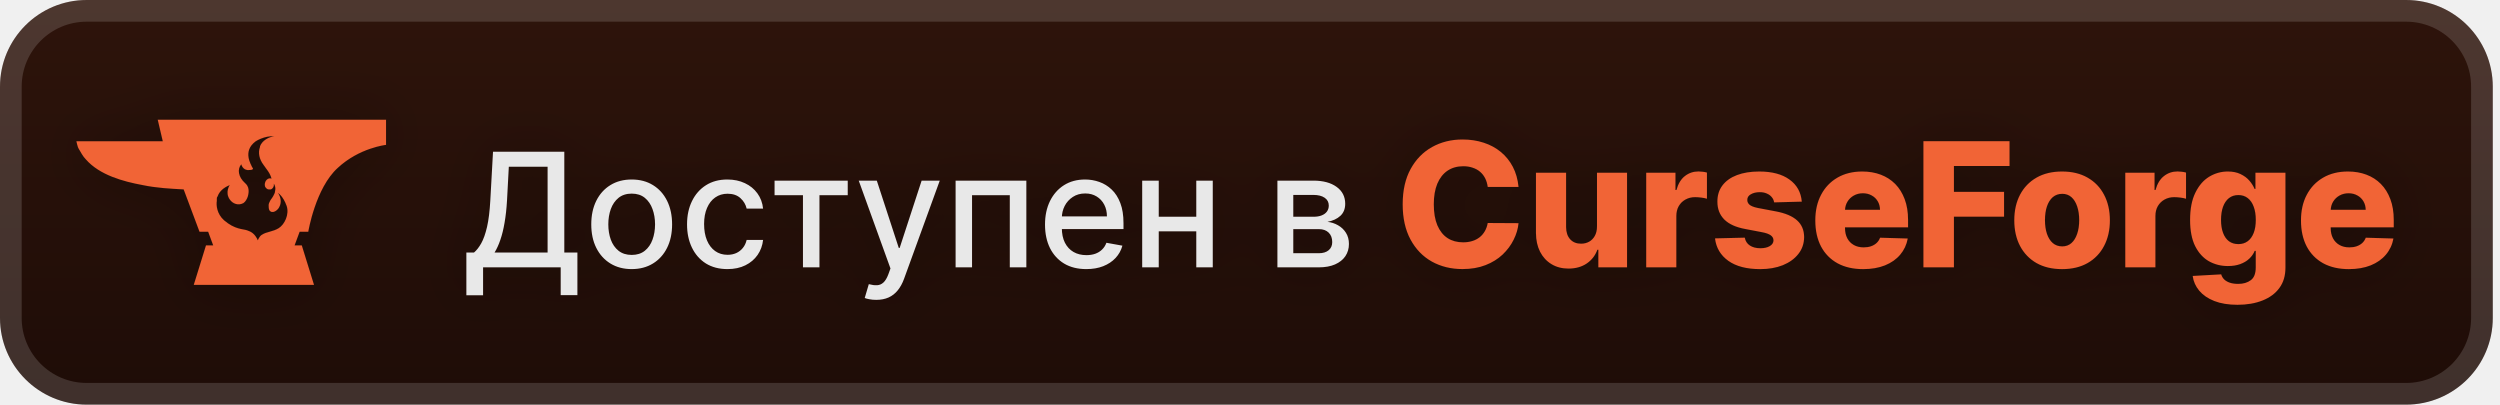
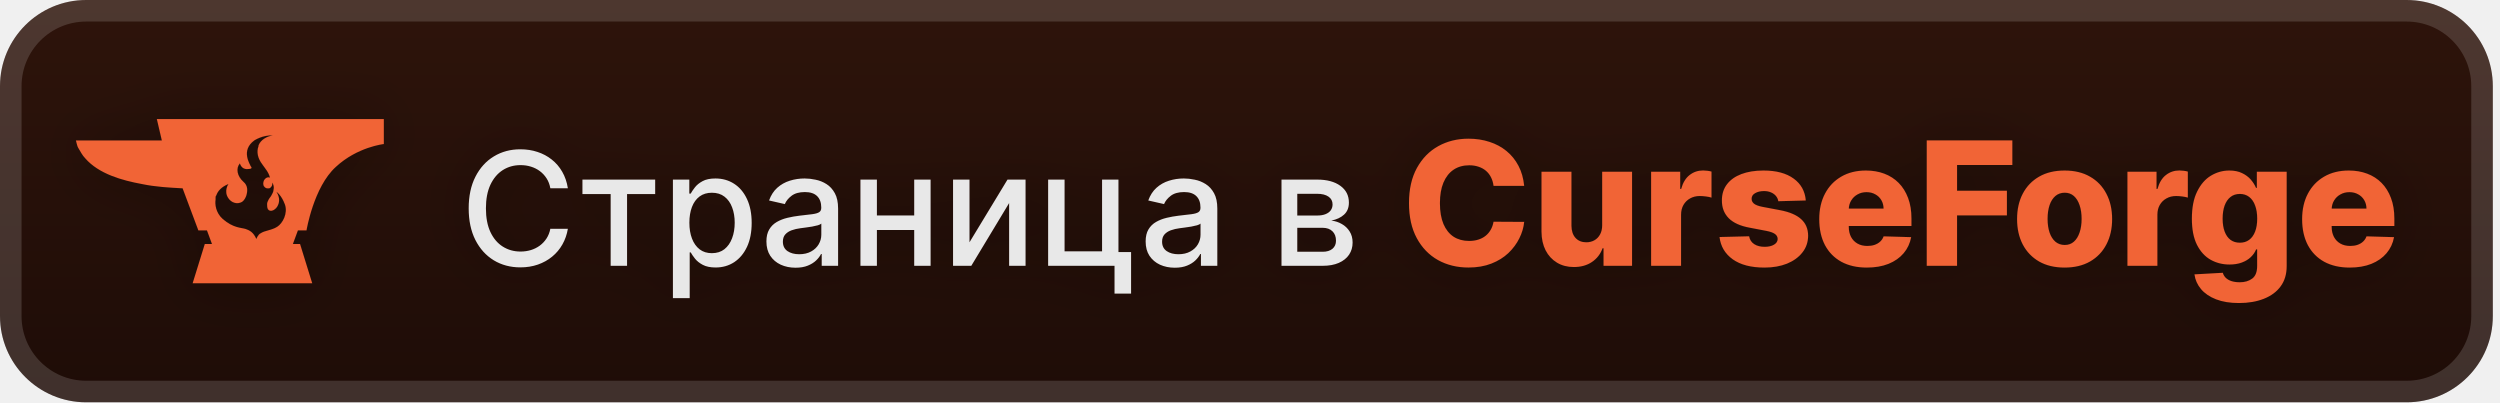
- <svg xmlns="http://www.w3.org/2000/svg" width="173" height="28" viewBox="0 0 173 28" fill="none">
-   <rect x="-0" y="-6.10352e-05" width="172.5" height="28" rx="6" fill="url(#paint0_linear_28_2668)" />
+ <svg xmlns="http://www.w3.org/2000/svg" width="174" height="28" viewBox="0 0 174 28" fill="none">
+   <rect x="-0" y="-6.10352e-05" width="173.5" height="28" rx="6" fill="url(#paint0_linear_28_2668)" />
  <g filter="url(#filter0_d_28_2668)">
    <path d="M10.916 8.286L11.265 9.776C9.521 9.776 5.285 9.776 5.285 9.776C5.285 9.776 5.385 10.224 5.435 10.273C5.584 10.522 5.734 10.82 5.933 11.019C6.88 12.112 8.524 12.559 9.87 12.807C10.817 13.006 11.764 13.056 12.71 13.106L13.807 16.037H14.405L14.754 16.981H14.255L13.408 19.714H21.73L20.883 16.981H20.385L20.734 16.037H21.332C21.332 16.037 21.83 13.006 23.375 11.615C24.87 10.224 26.714 10.025 26.714 10.025V8.286H10.916ZM19.288 15.789C18.89 16.037 18.441 16.037 18.142 16.236C17.943 16.335 17.843 16.634 17.843 16.634C17.644 16.186 17.395 16.037 17.096 15.938C16.797 15.838 16.249 15.888 15.501 15.242C15.003 14.795 14.953 14.199 15.003 13.901V13.851C15.003 13.801 15.003 13.801 15.003 13.752C15.003 13.702 15.003 13.652 15.053 13.602C15.152 13.304 15.402 13.006 15.9 12.807C15.9 12.807 15.551 13.304 15.9 13.801C16.099 14.099 16.498 14.248 16.847 14.05C16.996 13.95 17.096 13.752 17.146 13.602C17.245 13.255 17.245 12.907 16.946 12.658C16.498 12.261 16.398 11.714 16.697 11.367C16.697 11.367 16.797 11.814 17.245 11.764C17.544 11.764 17.544 11.665 17.445 11.565C17.395 11.416 16.747 10.472 17.694 9.776C17.694 9.776 18.292 9.379 18.989 9.429C18.591 9.478 18.142 9.727 17.993 10.124C17.993 10.124 17.993 10.124 17.993 10.174C17.843 10.571 17.943 11.019 18.242 11.416C18.441 11.714 18.691 11.963 18.79 12.36C18.641 12.311 18.541 12.36 18.441 12.46C18.342 12.559 18.292 12.758 18.342 12.907C18.391 13.006 18.491 13.106 18.591 13.106C18.641 13.106 18.641 13.106 18.691 13.106H18.74C18.89 13.056 18.989 12.857 18.94 12.708C19.039 12.807 19.089 13.056 19.039 13.205C19.039 13.354 18.94 13.503 18.89 13.602C18.84 13.702 18.74 13.801 18.691 13.901C18.641 14 18.591 14.099 18.591 14.199C18.591 14.298 18.591 14.447 18.641 14.547C18.84 14.845 19.239 14.547 19.338 14.298C19.488 14 19.438 13.652 19.239 13.354C19.239 13.354 19.587 13.553 19.837 14.248C20.036 14.845 19.687 15.54 19.288 15.789Z" fill="#F16436" />
  </g>
  <g filter="url(#filter1_d_28_2668)">
-     <path d="M32.273 20.433V17.477H32.8C32.98 17.326 33.148 17.111 33.304 16.832C33.46 16.553 33.593 16.177 33.703 15.703C33.812 15.229 33.888 14.621 33.929 13.879L34.117 10.5H39.05V17.477H39.956V20.422H38.8V18.5H33.429V20.433H32.273ZM34.222 17.477H37.894V11.539H35.21L35.085 13.879C35.052 14.444 34.996 14.952 34.917 15.402C34.842 15.853 34.744 16.251 34.624 16.598C34.507 16.941 34.373 17.234 34.222 17.477ZM43.712 18.621C43.15 18.621 42.659 18.492 42.24 18.234C41.821 17.977 41.495 17.616 41.263 17.152C41.031 16.689 40.916 16.147 40.916 15.527C40.916 14.905 41.031 14.361 41.263 13.895C41.495 13.428 41.821 13.066 42.24 12.809C42.659 12.551 43.15 12.422 43.712 12.422C44.275 12.422 44.766 12.551 45.185 12.809C45.604 13.066 45.93 13.428 46.162 13.895C46.393 14.361 46.509 14.905 46.509 15.527C46.509 16.147 46.393 16.689 46.162 17.152C45.93 17.616 45.604 17.977 45.185 18.234C44.766 18.492 44.275 18.621 43.712 18.621ZM43.716 17.641C44.081 17.641 44.383 17.544 44.623 17.352C44.862 17.159 45.039 16.902 45.154 16.582C45.271 16.262 45.33 15.909 45.33 15.523C45.33 15.141 45.271 14.789 45.154 14.469C45.039 14.146 44.862 13.887 44.623 13.691C44.383 13.496 44.081 13.398 43.716 13.398C43.349 13.398 43.044 13.496 42.802 13.691C42.563 13.887 42.384 14.146 42.267 14.469C42.153 14.789 42.095 15.141 42.095 15.523C42.095 15.909 42.153 16.262 42.267 16.582C42.384 16.902 42.563 17.159 42.802 17.352C43.044 17.544 43.349 17.641 43.716 17.641ZM50.34 18.621C49.76 18.621 49.26 18.489 48.84 18.227C48.424 17.961 48.103 17.595 47.879 17.129C47.655 16.663 47.544 16.129 47.544 15.527C47.544 14.918 47.658 14.38 47.887 13.914C48.116 13.445 48.439 13.079 48.856 12.816C49.273 12.553 49.764 12.422 50.329 12.422C50.784 12.422 51.191 12.506 51.547 12.676C51.904 12.842 52.192 13.077 52.411 13.379C52.632 13.681 52.764 14.034 52.805 14.437H51.669C51.606 14.156 51.463 13.914 51.239 13.711C51.017 13.508 50.721 13.406 50.348 13.406C50.023 13.406 49.737 13.492 49.493 13.664C49.251 13.833 49.062 14.075 48.926 14.391C48.791 14.703 48.723 15.073 48.723 15.5C48.723 15.937 48.789 16.315 48.922 16.633C49.055 16.951 49.243 17.197 49.485 17.371C49.73 17.546 50.017 17.633 50.348 17.633C50.569 17.633 50.77 17.592 50.95 17.512C51.132 17.428 51.284 17.31 51.407 17.156C51.532 17.003 51.619 16.818 51.669 16.602H52.805C52.764 16.989 52.637 17.336 52.426 17.641C52.215 17.945 51.933 18.185 51.579 18.359C51.227 18.534 50.814 18.621 50.34 18.621ZM53.6 13.508V12.5H58.663V13.508H56.706V18.5H55.565V13.508H53.6ZM60.636 20.75C60.462 20.75 60.303 20.736 60.16 20.707C60.016 20.681 59.91 20.652 59.839 20.621L60.121 19.664C60.334 19.721 60.524 19.746 60.691 19.738C60.858 19.73 61.005 19.668 61.132 19.551C61.263 19.433 61.377 19.242 61.476 18.977L61.621 18.578L59.425 12.5H60.675L62.195 17.156H62.257L63.777 12.5H65.031L62.558 19.301C62.444 19.613 62.298 19.878 62.121 20.094C61.944 20.312 61.733 20.477 61.488 20.586C61.243 20.695 60.959 20.75 60.636 20.75ZM66.128 18.5V12.5H71.023V18.5H69.878V13.508H67.265V18.5H66.128ZM75.17 18.621C74.579 18.621 74.07 18.495 73.643 18.242C73.219 17.987 72.891 17.629 72.659 17.168C72.43 16.704 72.315 16.161 72.315 15.539C72.315 14.924 72.43 14.383 72.659 13.914C72.891 13.445 73.213 13.079 73.627 12.816C74.044 12.553 74.531 12.422 75.088 12.422C75.427 12.422 75.755 12.478 76.073 12.59C76.39 12.702 76.676 12.877 76.928 13.117C77.181 13.357 77.38 13.668 77.526 14.051C77.672 14.431 77.745 14.893 77.745 15.437V15.851H72.975V14.976H76.6C76.6 14.669 76.538 14.397 76.413 14.16C76.288 13.921 76.112 13.732 75.885 13.594C75.661 13.456 75.398 13.387 75.096 13.387C74.768 13.387 74.482 13.467 74.237 13.629C73.995 13.788 73.807 13.996 73.674 14.254C73.544 14.509 73.479 14.786 73.479 15.086V15.77C73.479 16.171 73.549 16.512 73.69 16.793C73.833 17.074 74.032 17.289 74.288 17.437C74.543 17.583 74.841 17.656 75.182 17.656C75.403 17.656 75.605 17.625 75.788 17.562C75.97 17.497 76.127 17.401 76.26 17.273C76.393 17.146 76.495 16.988 76.565 16.801L77.67 17C77.582 17.326 77.423 17.611 77.194 17.855C76.967 18.098 76.682 18.286 76.338 18.422C75.997 18.555 75.608 18.621 75.17 18.621ZM83.107 14.996V16.008H79.857V14.996H83.107ZM80.185 12.5V18.5H79.04V12.5H80.185ZM83.923 12.5V18.5H82.783V12.5H83.923ZM88.397 18.5V12.5H90.885C91.562 12.5 92.099 12.645 92.495 12.934C92.89 13.22 93.088 13.609 93.088 14.101C93.088 14.453 92.976 14.732 92.752 14.937C92.528 15.143 92.232 15.281 91.862 15.351C92.13 15.383 92.376 15.463 92.6 15.594C92.824 15.721 93.004 15.893 93.139 16.109C93.277 16.326 93.346 16.583 93.346 16.883C93.346 17.201 93.264 17.482 93.1 17.727C92.936 17.969 92.698 18.159 92.385 18.297C92.075 18.432 91.702 18.5 91.264 18.5H88.397ZM89.495 17.523H91.264C91.553 17.523 91.78 17.454 91.944 17.316C92.108 17.178 92.19 16.991 92.19 16.754C92.19 16.475 92.108 16.256 91.944 16.098C91.78 15.936 91.553 15.855 91.264 15.855H89.495V17.523ZM89.495 15H90.897C91.116 15 91.303 14.969 91.46 14.906C91.618 14.844 91.739 14.755 91.823 14.641C91.909 14.523 91.952 14.385 91.952 14.226C91.952 13.995 91.857 13.814 91.666 13.684C91.476 13.553 91.216 13.488 90.885 13.488H89.495V15Z" fill="#E8E8E8" />
-     <path d="M105.082 12.935H102.951C102.923 12.716 102.865 12.518 102.776 12.342C102.688 12.166 102.572 12.016 102.427 11.891C102.282 11.766 102.11 11.67 101.911 11.605C101.715 11.537 101.498 11.503 101.259 11.503C100.836 11.503 100.471 11.607 100.164 11.814C99.86 12.021 99.626 12.321 99.461 12.713C99.299 13.105 99.218 13.579 99.218 14.136C99.218 14.716 99.301 15.202 99.465 15.594C99.633 15.983 99.867 16.277 100.169 16.476C100.473 16.672 100.832 16.77 101.247 16.77C101.48 16.77 101.691 16.74 101.882 16.68C102.075 16.621 102.244 16.534 102.389 16.42C102.536 16.304 102.657 16.163 102.751 15.998C102.848 15.831 102.914 15.642 102.951 15.432L105.082 15.444C105.045 15.831 104.933 16.212 104.745 16.587C104.561 16.962 104.306 17.304 103.982 17.614C103.659 17.92 103.264 18.165 102.798 18.346C102.335 18.528 101.803 18.619 101.204 18.619C100.414 18.619 99.707 18.446 99.082 18.099C98.46 17.75 97.968 17.241 97.608 16.574C97.247 15.906 97.066 15.094 97.066 14.136C97.066 13.176 97.249 12.362 97.616 11.694C97.983 11.027 98.478 10.52 99.103 10.173C99.728 9.827 100.428 9.653 101.204 9.653C101.732 9.653 102.221 9.727 102.67 9.875C103.119 10.02 103.514 10.233 103.855 10.514C104.196 10.793 104.473 11.135 104.686 11.541C104.899 11.947 105.031 12.412 105.082 12.935ZM110.512 15.675V11.954H112.591V18.5H110.606V17.281H110.538C110.393 17.682 110.145 18 109.796 18.236C109.449 18.469 109.03 18.585 108.539 18.585C108.093 18.585 107.701 18.483 107.363 18.278C107.025 18.074 106.762 17.788 106.574 17.422C106.387 17.052 106.292 16.621 106.289 16.126V11.954H108.373V15.717C108.376 16.072 108.469 16.352 108.654 16.557C108.839 16.761 109.09 16.864 109.408 16.864C109.616 16.864 109.802 16.818 109.966 16.727C110.134 16.634 110.266 16.498 110.363 16.322C110.462 16.143 110.512 15.928 110.512 15.675ZM113.918 18.5V11.954H115.942V13.148H116.01C116.129 12.716 116.324 12.395 116.594 12.185C116.864 11.972 117.178 11.865 117.536 11.865C117.632 11.865 117.732 11.872 117.834 11.886C117.936 11.898 118.031 11.916 118.12 11.942V13.753C118.02 13.719 117.889 13.692 117.727 13.672C117.568 13.652 117.426 13.642 117.301 13.642C117.054 13.642 116.831 13.697 116.632 13.808C116.436 13.916 116.281 14.068 116.168 14.264C116.057 14.457 116.002 14.685 116.002 14.946V18.5H113.918ZM124.683 13.953L122.77 14.004C122.75 13.868 122.696 13.747 122.608 13.642C122.52 13.534 122.405 13.45 122.263 13.391C122.123 13.328 121.962 13.297 121.777 13.297C121.535 13.297 121.329 13.345 121.159 13.442C120.991 13.538 120.909 13.669 120.912 13.834C120.909 13.962 120.96 14.072 121.065 14.166C121.173 14.26 121.365 14.335 121.64 14.392L122.902 14.631C123.555 14.756 124.041 14.963 124.359 15.253C124.68 15.543 124.842 15.926 124.845 16.403C124.842 16.852 124.709 17.243 124.444 17.575C124.183 17.908 123.825 18.166 123.371 18.351C122.916 18.533 122.396 18.623 121.811 18.623C120.876 18.623 120.139 18.432 119.599 18.048C119.062 17.662 118.756 17.145 118.679 16.497L120.737 16.446C120.783 16.685 120.9 16.866 121.091 16.991C121.281 17.116 121.524 17.179 121.819 17.179C122.087 17.179 122.304 17.129 122.471 17.03C122.639 16.93 122.724 16.798 122.727 16.634C122.724 16.486 122.659 16.368 122.531 16.28C122.403 16.189 122.203 16.118 121.93 16.067L120.788 15.849C120.132 15.73 119.643 15.51 119.322 15.189C119.001 14.865 118.842 14.453 118.845 13.953C118.842 13.516 118.959 13.142 119.194 12.832C119.43 12.52 119.765 12.281 120.2 12.116C120.635 11.952 121.148 11.869 121.738 11.869C122.625 11.869 123.324 12.055 123.835 12.428C124.346 12.797 124.629 13.305 124.683 13.953ZM128.931 18.623C128.246 18.623 127.655 18.489 127.158 18.219C126.664 17.946 126.283 17.558 126.016 17.055C125.752 16.55 125.62 15.949 125.62 15.253C125.62 14.577 125.753 13.986 126.02 13.48C126.287 12.972 126.664 12.577 127.149 12.295C127.635 12.011 128.208 11.869 128.867 11.869C129.333 11.869 129.759 11.942 130.145 12.087C130.531 12.232 130.865 12.446 131.147 12.73C131.428 13.014 131.647 13.365 131.803 13.783C131.959 14.197 132.037 14.673 132.037 15.21V15.73H126.348V14.52H130.098C130.095 14.298 130.043 14.101 129.941 13.928C129.838 13.754 129.698 13.619 129.519 13.523C129.343 13.423 129.139 13.373 128.909 13.373C128.676 13.373 128.468 13.426 128.283 13.531C128.098 13.633 127.952 13.774 127.844 13.953C127.736 14.129 127.679 14.329 127.674 14.554V15.785C127.674 16.052 127.726 16.287 127.831 16.489C127.936 16.687 128.085 16.842 128.279 16.953C128.472 17.064 128.702 17.119 128.969 17.119C129.154 17.119 129.321 17.094 129.472 17.043C129.622 16.991 129.752 16.916 129.86 16.817C129.968 16.717 130.049 16.595 130.102 16.45L132.016 16.506C131.936 16.935 131.762 17.308 131.492 17.626C131.225 17.942 130.874 18.187 130.439 18.364C130.004 18.537 129.502 18.623 128.931 18.623ZM133.101 18.5V9.773H139.059V11.486H135.211V13.275H138.68V14.993H135.211V18.5H133.101ZM142.696 18.623C142.008 18.623 141.417 18.483 140.923 18.202C140.432 17.918 140.052 17.523 139.785 17.017C139.521 16.509 139.389 15.919 139.389 15.248C139.389 14.575 139.521 13.986 139.785 13.48C140.052 12.972 140.432 12.577 140.923 12.295C141.417 12.011 142.008 11.869 142.696 11.869C143.383 11.869 143.973 12.011 144.464 12.295C144.959 12.577 145.338 12.972 145.602 13.48C145.869 13.986 146.003 14.575 146.003 15.248C146.003 15.919 145.869 16.509 145.602 17.017C145.338 17.523 144.959 17.918 144.464 18.202C143.973 18.483 143.383 18.623 142.696 18.623ZM142.709 17.051C142.959 17.051 143.17 16.974 143.344 16.821C143.517 16.668 143.649 16.454 143.74 16.182C143.834 15.909 143.881 15.594 143.881 15.236C143.881 14.872 143.834 14.554 143.74 14.281C143.649 14.008 143.517 13.795 143.344 13.642C143.17 13.489 142.959 13.412 142.709 13.412C142.45 13.412 142.231 13.489 142.052 13.642C141.876 13.795 141.741 14.008 141.648 14.281C141.557 14.554 141.511 14.872 141.511 15.236C141.511 15.594 141.557 15.909 141.648 16.182C141.741 16.454 141.876 16.668 142.052 16.821C142.231 16.974 142.45 17.051 142.709 17.051ZM147.07 18.5V11.954H149.094V13.148H149.162C149.282 12.716 149.476 12.395 149.746 12.185C150.016 11.972 150.33 11.865 150.688 11.865C150.785 11.865 150.884 11.872 150.986 11.886C151.089 11.898 151.184 11.916 151.272 11.942V13.753C151.172 13.719 151.042 13.692 150.88 13.672C150.721 13.652 150.579 13.642 150.454 13.642C150.207 13.642 149.984 13.697 149.785 13.808C149.589 13.916 149.434 14.068 149.32 14.264C149.209 14.457 149.154 14.685 149.154 14.946V18.5H147.07ZM154.832 21.091C154.21 21.091 153.677 21.004 153.234 20.831C152.791 20.658 152.443 20.42 152.19 20.119C151.937 19.818 151.785 19.477 151.734 19.096L153.707 18.986C153.744 19.119 153.812 19.236 153.912 19.335C154.014 19.435 154.146 19.511 154.308 19.565C154.473 19.619 154.666 19.646 154.888 19.646C155.237 19.646 155.525 19.561 155.753 19.391C155.983 19.223 156.098 18.929 156.098 18.509V17.358H156.025C155.943 17.56 155.818 17.74 155.65 17.899C155.483 18.058 155.274 18.183 155.024 18.274C154.777 18.365 154.493 18.41 154.172 18.41C153.694 18.41 153.257 18.3 152.859 18.078C152.464 17.854 152.148 17.507 151.909 17.038C151.673 16.567 151.555 15.96 151.555 15.219C151.555 14.454 151.677 13.825 151.922 13.331C152.166 12.834 152.486 12.466 152.881 12.227C153.278 11.989 153.706 11.869 154.163 11.869C154.507 11.869 154.801 11.929 155.045 12.048C155.292 12.165 155.496 12.315 155.655 12.5C155.814 12.685 155.935 12.876 156.017 13.075H156.077V11.954H158.152V18.526C158.152 19.079 158.013 19.547 157.734 19.927C157.456 20.308 157.067 20.596 156.567 20.793C156.067 20.991 155.488 21.091 154.832 21.091ZM154.896 16.893C155.149 16.893 155.365 16.827 155.544 16.693C155.723 16.56 155.861 16.368 155.957 16.118C156.054 15.868 156.102 15.568 156.102 15.219C156.102 14.864 156.054 14.558 155.957 14.303C155.863 14.044 155.726 13.845 155.544 13.706C155.365 13.567 155.149 13.497 154.896 13.497C154.638 13.497 154.419 13.568 154.24 13.71C154.061 13.852 153.925 14.053 153.831 14.311C153.74 14.567 153.694 14.869 153.694 15.219C153.694 15.568 153.741 15.868 153.835 16.118C153.929 16.368 154.064 16.56 154.24 16.693C154.419 16.827 154.638 16.893 154.896 16.893ZM162.54 18.623C161.855 18.623 161.264 18.489 160.767 18.219C160.273 17.946 159.892 17.558 159.625 17.055C159.361 16.55 159.229 15.949 159.229 15.253C159.229 14.577 159.362 13.986 159.629 13.48C159.897 12.972 160.273 12.577 160.759 12.295C161.245 12.011 161.817 11.869 162.476 11.869C162.942 11.869 163.368 11.942 163.754 12.087C164.141 12.232 164.475 12.446 164.756 12.73C165.037 13.014 165.256 13.365 165.412 13.783C165.568 14.197 165.647 14.673 165.647 15.21V15.73H159.958V14.52H163.708C163.705 14.298 163.652 14.101 163.55 13.928C163.448 13.754 163.307 13.619 163.128 13.523C162.952 13.423 162.749 13.373 162.519 13.373C162.286 13.373 162.077 13.426 161.892 13.531C161.708 13.633 161.561 13.774 161.453 13.953C161.345 14.129 161.289 14.329 161.283 14.554V15.785C161.283 16.052 161.335 16.287 161.441 16.489C161.546 16.687 161.695 16.842 161.888 16.953C162.081 17.064 162.311 17.119 162.578 17.119C162.763 17.119 162.931 17.094 163.081 17.043C163.232 16.991 163.361 16.916 163.469 16.817C163.577 16.717 163.658 16.595 163.712 16.45L165.625 16.506C165.546 16.935 165.371 17.308 165.101 17.626C164.834 17.942 164.483 18.187 164.048 18.364C163.614 18.537 163.111 18.623 162.54 18.623Z" fill="#F16436" />
+     <path d="M39.523 13.101H38.304C38.257 12.841 38.17 12.612 38.042 12.414C37.915 12.216 37.759 12.048 37.574 11.91C37.389 11.772 37.182 11.668 36.953 11.598C36.726 11.527 36.485 11.492 36.23 11.492C35.769 11.492 35.356 11.608 34.992 11.84C34.63 12.072 34.343 12.411 34.132 12.859C33.924 13.307 33.82 13.854 33.82 14.5C33.82 15.151 33.924 15.7 34.132 16.148C34.343 16.596 34.631 16.935 34.996 17.164C35.36 17.393 35.77 17.508 36.226 17.508C36.479 17.508 36.718 17.474 36.945 17.406C37.174 17.336 37.381 17.233 37.566 17.098C37.751 16.962 37.907 16.797 38.035 16.602C38.165 16.404 38.255 16.177 38.304 15.922L39.523 15.926C39.458 16.319 39.331 16.681 39.144 17.012C38.959 17.34 38.721 17.624 38.429 17.863C38.14 18.1 37.809 18.284 37.437 18.414C37.065 18.544 36.658 18.609 36.218 18.609C35.526 18.609 34.908 18.445 34.367 18.117C33.825 17.786 33.398 17.314 33.085 16.699C32.776 16.085 32.621 15.351 32.621 14.5C32.621 13.646 32.777 12.913 33.089 12.301C33.402 11.686 33.829 11.215 34.371 10.887C34.912 10.556 35.528 10.391 36.218 10.391C36.643 10.391 37.039 10.452 37.406 10.574C37.776 10.694 38.108 10.871 38.402 11.105C38.696 11.337 38.94 11.621 39.132 11.957C39.325 12.29 39.455 12.672 39.523 13.101ZM40.538 13.508V12.5H45.6V13.508H43.643V18.5H42.502V13.508H40.538ZM46.835 20.75V12.5H47.976V13.473H48.074C48.141 13.348 48.239 13.203 48.367 13.039C48.494 12.875 48.671 12.732 48.898 12.609C49.124 12.484 49.424 12.422 49.796 12.422C50.281 12.422 50.713 12.544 51.093 12.789C51.474 13.034 51.772 13.387 51.988 13.848C52.206 14.309 52.316 14.863 52.316 15.512C52.316 16.16 52.208 16.716 51.992 17.18C51.776 17.641 51.479 17.996 51.101 18.246C50.724 18.493 50.292 18.617 49.808 18.617C49.444 18.617 49.145 18.556 48.914 18.433C48.684 18.311 48.505 18.168 48.374 18.004C48.244 17.84 48.144 17.694 48.074 17.566H48.003V20.75H46.835ZM47.98 15.5C47.98 15.922 48.041 16.292 48.164 16.609C48.286 16.927 48.463 17.176 48.695 17.355C48.927 17.532 49.21 17.621 49.546 17.621C49.895 17.621 50.187 17.529 50.421 17.344C50.656 17.156 50.833 16.902 50.953 16.582C51.075 16.262 51.136 15.901 51.136 15.5C51.136 15.104 51.076 14.749 50.956 14.434C50.839 14.118 50.662 13.87 50.425 13.687C50.191 13.505 49.898 13.414 49.546 13.414C49.208 13.414 48.921 13.501 48.687 13.676C48.455 13.85 48.279 14.094 48.16 14.406C48.04 14.719 47.98 15.083 47.98 15.5ZM55.371 18.633C54.99 18.633 54.647 18.562 54.339 18.422C54.032 18.279 53.789 18.072 53.609 17.801C53.432 17.53 53.343 17.198 53.343 16.805C53.343 16.466 53.408 16.187 53.539 15.969C53.669 15.75 53.845 15.577 54.066 15.449C54.287 15.322 54.535 15.225 54.808 15.16C55.081 15.095 55.36 15.046 55.644 15.012C56.003 14.97 56.295 14.936 56.519 14.91C56.743 14.881 56.906 14.836 57.007 14.773C57.109 14.711 57.16 14.609 57.16 14.469V14.441C57.16 14.1 57.063 13.836 56.871 13.648C56.681 13.461 56.397 13.367 56.019 13.367C55.626 13.367 55.316 13.454 55.089 13.629C54.865 13.801 54.71 13.992 54.624 14.203L53.527 13.953C53.657 13.588 53.847 13.294 54.097 13.07C54.35 12.844 54.64 12.68 54.968 12.578C55.296 12.474 55.641 12.422 56.003 12.422C56.243 12.422 56.497 12.45 56.765 12.508C57.036 12.562 57.289 12.664 57.523 12.812C57.76 12.961 57.954 13.173 58.105 13.449C58.256 13.723 58.331 14.078 58.331 14.516V18.5H57.191V17.68H57.144C57.069 17.831 56.955 17.979 56.804 18.125C56.653 18.271 56.459 18.392 56.222 18.488C55.985 18.585 55.701 18.633 55.371 18.633ZM55.624 17.695C55.947 17.695 56.224 17.631 56.453 17.504C56.684 17.376 56.86 17.21 56.98 17.004C57.102 16.796 57.164 16.573 57.164 16.336V15.562C57.122 15.604 57.041 15.643 56.921 15.68C56.804 15.713 56.67 15.743 56.519 15.77C56.368 15.793 56.221 15.815 56.078 15.836C55.934 15.854 55.815 15.87 55.718 15.883C55.492 15.911 55.285 15.96 55.097 16.027C54.912 16.095 54.764 16.193 54.652 16.32C54.542 16.445 54.488 16.612 54.488 16.82C54.488 17.109 54.595 17.328 54.808 17.477C55.022 17.622 55.294 17.695 55.624 17.695ZM63.954 14.996V16.008H60.704V14.996H63.954ZM61.032 12.5V18.5H59.887V12.5H61.032ZM64.77 12.5V18.5H63.629V12.5H64.77ZM67.477 16.863L70.122 12.5H71.379V18.5H70.235V14.133L67.602 18.5H66.332V12.5H67.477V16.863ZM77.844 12.5V17.543H78.723V20.433H77.571V18.5H72.95V12.5H74.094V17.492H76.704V12.5H77.844ZM81.764 18.633C81.384 18.633 81.04 18.562 80.733 18.422C80.426 18.279 80.182 18.072 80.002 17.801C79.825 17.53 79.737 17.198 79.737 16.805C79.737 16.466 79.802 16.187 79.932 15.969C80.062 15.75 80.238 15.577 80.46 15.449C80.681 15.322 80.928 15.225 81.202 15.16C81.475 15.095 81.754 15.046 82.038 15.012C82.397 14.97 82.689 14.936 82.913 14.91C83.136 14.881 83.299 14.836 83.401 14.773C83.502 14.711 83.553 14.609 83.553 14.469V14.441C83.553 14.1 83.457 13.836 83.264 13.648C83.074 13.461 82.79 13.367 82.413 13.367C82.019 13.367 81.71 13.454 81.483 13.629C81.259 13.801 81.104 13.992 81.018 14.203L79.92 13.953C80.051 13.588 80.241 13.294 80.491 13.07C80.743 12.844 81.034 12.68 81.362 12.578C81.69 12.474 82.035 12.422 82.397 12.422C82.636 12.422 82.89 12.45 83.159 12.508C83.43 12.562 83.682 12.664 83.916 12.812C84.153 12.961 84.347 13.173 84.499 13.449C84.65 13.723 84.725 14.078 84.725 14.516V18.5H83.585V17.68H83.538C83.462 17.831 83.349 17.979 83.198 18.125C83.047 18.271 82.853 18.392 82.616 18.488C82.379 18.585 82.095 18.633 81.764 18.633ZM82.018 17.695C82.341 17.695 82.617 17.631 82.846 17.504C83.078 17.376 83.254 17.21 83.374 17.004C83.496 16.796 83.557 16.573 83.557 16.336V15.562C83.515 15.604 83.435 15.643 83.315 15.68C83.198 15.713 83.064 15.743 82.913 15.77C82.761 15.793 82.614 15.815 82.471 15.836C82.328 15.854 82.208 15.87 82.112 15.883C81.885 15.911 81.678 15.96 81.491 16.027C81.306 16.095 81.157 16.193 81.045 16.32C80.936 16.445 80.881 16.612 80.881 16.82C80.881 17.109 80.988 17.328 81.202 17.477C81.415 17.622 81.687 17.695 82.018 17.695ZM89.192 18.5V12.5H91.68C92.357 12.5 92.894 12.645 93.29 12.934C93.685 13.22 93.883 13.609 93.883 14.101C93.883 14.453 93.771 14.732 93.547 14.937C93.323 15.143 93.026 15.281 92.657 15.351C92.925 15.383 93.171 15.463 93.395 15.594C93.619 15.721 93.799 15.893 93.934 16.109C94.072 16.326 94.141 16.583 94.141 16.883C94.141 17.201 94.059 17.482 93.895 17.727C93.731 17.969 93.493 18.159 93.18 18.297C92.87 18.432 92.497 18.5 92.059 18.5H89.192ZM90.29 17.523H92.059C92.348 17.523 92.575 17.454 92.739 17.316C92.903 17.178 92.985 16.991 92.985 16.754C92.985 16.475 92.903 16.256 92.739 16.098C92.575 15.936 92.348 15.855 92.059 15.855H90.29V17.523ZM90.29 15H91.692C91.911 15 92.098 14.969 92.254 14.906C92.413 14.844 92.534 14.755 92.618 14.641C92.704 14.523 92.747 14.385 92.747 14.226C92.747 13.995 92.651 13.814 92.461 13.684C92.271 13.553 92.011 13.488 91.68 13.488H90.29V15Z" fill="#E8E8E8" />
+     <path d="M106.082 12.935H103.951C103.923 12.716 103.865 12.518 103.776 12.342C103.688 12.166 103.572 12.016 103.427 11.891C103.282 11.766 103.11 11.67 102.911 11.605C102.715 11.537 102.498 11.503 102.259 11.503C101.836 11.503 101.471 11.607 101.164 11.814C100.86 12.021 100.626 12.321 100.461 12.713C100.299 13.105 100.218 13.579 100.218 14.136C100.218 14.716 100.301 15.202 100.465 15.594C100.633 15.983 100.867 16.277 101.169 16.476C101.473 16.672 101.832 16.77 102.247 16.77C102.48 16.77 102.691 16.74 102.882 16.68C103.075 16.621 103.244 16.534 103.389 16.42C103.536 16.304 103.657 16.163 103.751 15.998C103.848 15.831 103.914 15.642 103.951 15.432L106.082 15.444C106.045 15.831 105.933 16.212 105.745 16.587C105.561 16.962 105.306 17.304 104.982 17.614C104.659 17.92 104.264 18.165 103.798 18.346C103.335 18.528 102.803 18.619 102.204 18.619C101.414 18.619 100.707 18.446 100.082 18.099C99.46 17.75 98.968 17.241 98.608 16.574C98.247 15.906 98.066 15.094 98.066 14.136C98.066 13.176 98.249 12.362 98.616 11.694C98.983 11.027 99.478 10.52 100.103 10.173C100.728 9.827 101.428 9.653 102.204 9.653C102.732 9.653 103.221 9.727 103.67 9.875C104.119 10.02 104.514 10.233 104.855 10.514C105.196 10.793 105.473 11.135 105.686 11.541C105.899 11.947 106.031 12.412 106.082 12.935ZM111.512 15.675V11.954H113.591V18.5H111.606V17.281H111.538C111.393 17.682 111.145 18 110.796 18.236C110.449 18.469 110.03 18.585 109.539 18.585C109.093 18.585 108.701 18.483 108.363 18.278C108.025 18.074 107.762 17.788 107.574 17.422C107.387 17.052 107.292 16.621 107.289 16.126V11.954H109.373V15.717C109.376 16.072 109.469 16.352 109.654 16.557C109.839 16.761 110.09 16.864 110.408 16.864C110.616 16.864 110.802 16.818 110.966 16.727C111.134 16.634 111.266 16.498 111.363 16.322C111.462 16.143 111.512 15.928 111.512 15.675ZM114.918 18.5V11.954H116.942V13.148H117.01C117.129 12.716 117.324 12.395 117.594 12.185C117.864 11.972 118.178 11.865 118.536 11.865C118.632 11.865 118.732 11.872 118.834 11.886C118.936 11.898 119.031 11.916 119.12 11.942V13.753C119.02 13.719 118.889 13.692 118.727 13.672C118.568 13.652 118.426 13.642 118.301 13.642C118.054 13.642 117.831 13.697 117.632 13.808C117.436 13.916 117.281 14.068 117.168 14.264C117.057 14.457 117.002 14.685 117.002 14.946V18.5H114.918ZM125.683 13.953L123.77 14.004C123.75 13.868 123.696 13.747 123.608 13.642C123.52 13.534 123.405 13.45 123.263 13.391C123.123 13.328 122.962 13.297 122.777 13.297C122.535 13.297 122.329 13.345 122.159 13.442C121.991 13.538 121.909 13.669 121.912 13.834C121.909 13.962 121.96 14.072 122.065 14.166C122.173 14.26 122.365 14.335 122.64 14.392L123.902 14.631C124.555 14.756 125.041 14.963 125.359 15.253C125.68 15.543 125.842 15.926 125.845 16.403C125.842 16.852 125.709 17.243 125.444 17.575C125.183 17.908 124.825 18.166 124.371 18.351C123.916 18.533 123.396 18.623 122.811 18.623C121.876 18.623 121.139 18.432 120.599 18.048C120.062 17.662 119.756 17.145 119.679 16.497L121.737 16.446C121.783 16.685 121.9 16.866 122.091 16.991C122.281 17.116 122.524 17.179 122.819 17.179C123.087 17.179 123.304 17.129 123.471 17.03C123.639 16.93 123.724 16.798 123.727 16.634C123.724 16.486 123.659 16.368 123.531 16.28C123.403 16.189 123.203 16.118 122.93 16.067L121.788 15.849C121.132 15.73 120.643 15.51 120.322 15.189C120.001 14.865 119.842 14.453 119.845 13.953C119.842 13.516 119.959 13.142 120.194 12.832C120.43 12.52 120.765 12.281 121.2 12.116C121.635 11.952 122.148 11.869 122.738 11.869C123.625 11.869 124.324 12.055 124.835 12.428C125.346 12.797 125.629 13.305 125.683 13.953ZM129.931 18.623C129.246 18.623 128.655 18.489 128.158 18.219C127.664 17.946 127.283 17.558 127.016 17.055C126.752 16.55 126.62 15.949 126.62 15.253C126.62 14.577 126.753 13.986 127.02 13.48C127.287 12.972 127.664 12.577 128.149 12.295C128.635 12.011 129.208 11.869 129.867 11.869C130.333 11.869 130.759 11.942 131.145 12.087C131.531 12.232 131.865 12.446 132.147 12.73C132.428 13.014 132.647 13.365 132.803 13.783C132.959 14.197 133.037 14.673 133.037 15.21V15.73H127.348V14.52H131.098C131.095 14.298 131.043 14.101 130.941 13.928C130.838 13.754 130.698 13.619 130.519 13.523C130.343 13.423 130.139 13.373 129.909 13.373C129.676 13.373 129.468 13.426 129.283 13.531C129.098 13.633 128.952 13.774 128.844 13.953C128.736 14.129 128.679 14.329 128.674 14.554V15.785C128.674 16.052 128.726 16.287 128.831 16.489C128.936 16.687 129.085 16.842 129.279 16.953C129.472 17.064 129.702 17.119 129.969 17.119C130.154 17.119 130.321 17.094 130.472 17.043C130.622 16.991 130.752 16.916 130.86 16.817C130.968 16.717 131.049 16.595 131.102 16.45L133.016 16.506C132.936 16.935 132.762 17.308 132.492 17.626C132.225 17.942 131.874 18.187 131.439 18.364C131.004 18.537 130.502 18.623 129.931 18.623ZM134.101 18.5V9.773H140.059V11.486H136.211V13.275H139.68V14.993H136.211V18.5H134.101ZM143.696 18.623C143.008 18.623 142.417 18.483 141.923 18.202C141.432 17.918 141.052 17.523 140.785 17.017C140.521 16.509 140.389 15.919 140.389 15.248C140.389 14.575 140.521 13.986 140.785 13.48C141.052 12.972 141.432 12.577 141.923 12.295C142.417 12.011 143.008 11.869 143.696 11.869C144.383 11.869 144.973 12.011 145.464 12.295C145.959 12.577 146.338 12.972 146.602 13.48C146.869 13.986 147.003 14.575 147.003 15.248C147.003 15.919 146.869 16.509 146.602 17.017C146.338 17.523 145.959 17.918 145.464 18.202C144.973 18.483 144.383 18.623 143.696 18.623ZM143.709 17.051C143.959 17.051 144.17 16.974 144.344 16.821C144.517 16.668 144.649 16.454 144.74 16.182C144.834 15.909 144.881 15.594 144.881 15.236C144.881 14.872 144.834 14.554 144.74 14.281C144.649 14.008 144.517 13.795 144.344 13.642C144.17 13.489 143.959 13.412 143.709 13.412C143.45 13.412 143.231 13.489 143.052 13.642C142.876 13.795 142.741 14.008 142.648 14.281C142.557 14.554 142.511 14.872 142.511 15.236C142.511 15.594 142.557 15.909 142.648 16.182C142.741 16.454 142.876 16.668 143.052 16.821C143.231 16.974 143.45 17.051 143.709 17.051ZM148.07 18.5V11.954H150.094V13.148H150.162C150.282 12.716 150.476 12.395 150.746 12.185C151.016 11.972 151.33 11.865 151.688 11.865C151.785 11.865 151.884 11.872 151.986 11.886C152.089 11.898 152.184 11.916 152.272 11.942V13.753C152.172 13.719 152.042 13.692 151.88 13.672C151.721 13.652 151.579 13.642 151.454 13.642C151.207 13.642 150.984 13.697 150.785 13.808C150.589 13.916 150.434 14.068 150.32 14.264C150.209 14.457 150.154 14.685 150.154 14.946V18.5H148.07ZM155.832 21.091C155.21 21.091 154.677 21.004 154.234 20.831C153.791 20.658 153.443 20.42 153.19 20.119C152.937 19.818 152.785 19.477 152.734 19.096L154.707 18.986C154.744 19.119 154.812 19.236 154.912 19.335C155.014 19.435 155.146 19.511 155.308 19.565C155.473 19.619 155.666 19.646 155.888 19.646C156.237 19.646 156.525 19.561 156.753 19.391C156.983 19.223 157.098 18.929 157.098 18.509V17.358H157.025C156.943 17.56 156.818 17.74 156.65 17.899C156.483 18.058 156.274 18.183 156.024 18.274C155.777 18.365 155.493 18.41 155.172 18.41C154.694 18.41 154.257 18.3 153.859 18.078C153.464 17.854 153.148 17.507 152.909 17.038C152.673 16.567 152.555 15.96 152.555 15.219C152.555 14.454 152.677 13.825 152.922 13.331C153.166 12.834 153.486 12.466 153.881 12.227C154.278 11.989 154.706 11.869 155.163 11.869C155.507 11.869 155.801 11.929 156.045 12.048C156.292 12.165 156.496 12.315 156.655 12.5C156.814 12.685 156.935 12.876 157.017 13.075H157.077V11.954H159.152V18.526C159.152 19.079 159.013 19.547 158.734 19.927C158.456 20.308 158.067 20.596 157.567 20.793C157.067 20.991 156.488 21.091 155.832 21.091ZM155.896 16.893C156.149 16.893 156.365 16.827 156.544 16.693C156.723 16.56 156.861 16.368 156.957 16.118C157.054 15.868 157.102 15.568 157.102 15.219C157.102 14.864 157.054 14.558 156.957 14.303C156.863 14.044 156.726 13.845 156.544 13.706C156.365 13.567 156.149 13.497 155.896 13.497C155.638 13.497 155.419 13.568 155.24 13.71C155.061 13.852 154.925 14.053 154.831 14.311C154.74 14.567 154.694 14.869 154.694 15.219C154.694 15.568 154.741 15.868 154.835 16.118C154.929 16.368 155.064 16.56 155.24 16.693C155.419 16.827 155.638 16.893 155.896 16.893ZM163.54 18.623C162.855 18.623 162.264 18.489 161.767 18.219C161.273 17.946 160.892 17.558 160.625 17.055C160.361 16.55 160.229 15.949 160.229 15.253C160.229 14.577 160.362 13.986 160.629 13.48C160.897 12.972 161.273 12.577 161.759 12.295C162.245 12.011 162.817 11.869 163.476 11.869C163.942 11.869 164.368 11.942 164.754 12.087C165.141 12.232 165.475 12.446 165.756 12.73C166.037 13.014 166.256 13.365 166.412 13.783C166.568 14.197 166.647 14.673 166.647 15.21V15.73H160.958V14.52H164.708C164.705 14.298 164.652 14.101 164.55 13.928C164.448 13.754 164.307 13.619 164.128 13.523C163.952 13.423 163.749 13.373 163.519 13.373C163.286 13.373 163.077 13.426 162.892 13.531C162.708 13.633 162.561 13.774 162.453 13.953C162.345 14.129 162.289 14.329 162.283 14.554V15.785C162.283 16.052 162.335 16.287 162.441 16.489C162.546 16.687 162.695 16.842 162.888 16.953C163.081 17.064 163.311 17.119 163.578 17.119C163.763 17.119 163.931 17.094 164.081 17.043C164.232 16.991 164.361 16.916 164.469 16.817C164.577 16.717 164.658 16.595 164.712 16.45L166.625 16.506C166.546 16.935 166.371 17.308 166.101 17.626C165.834 17.942 165.483 18.187 165.048 18.364C164.614 18.537 164.111 18.623 163.54 18.623Z" fill="#F16436" />
  </g>
-   <rect x="0.75" y="0.75" width="171" height="26.5" rx="5.25" stroke="white" stroke-opacity="0.15" stroke-width="1.5" />
+   <rect x="0.75" y="0.75" width="172" height="26.5" rx="5.25" stroke="white" stroke-opacity="0.15" stroke-width="1.5" />
  <defs>
    <filter id="filter0_d_28_2668" x="1.285" y="-6.10352e-05" width="29.428" height="28" filterUnits="userSpaceOnUse" color-interpolation-filters="sRGB">
      <feFlood flood-opacity="0" result="BackgroundImageFix" />
      <feColorMatrix in="SourceAlpha" type="matrix" values="0 0 0 0 0 0 0 0 0 0 0 0 0 0 0 0 0 0 127 0" result="hardAlpha" />
      <feOffset />
      <feGaussianBlur stdDeviation="2" />
      <feComposite in2="hardAlpha" operator="out" />
      <feColorMatrix type="matrix" values="0 0 0 0 0 0 0 0 0 0 0 0 0 0 0 0 0 0 0.25 0" />
      <feBlend mode="normal" in2="BackgroundImageFix" result="effect1_dropShadow_28_2668" />
      <feBlend mode="normal" in="SourceGraphic" in2="effect1_dropShadow_28_2668" result="shape" />
    </filter>
-     <filter id="filter1_d_28_2668" x="28" y="3.5" width="142.5" height="21.591" filterUnits="userSpaceOnUse" color-interpolation-filters="sRGB">
+     <filter id="filter1_d_28_2668" x="28" y="3.5" width="143.5" height="21.591" filterUnits="userSpaceOnUse" color-interpolation-filters="sRGB">
      <feFlood flood-opacity="0" result="BackgroundImageFix" />
      <feColorMatrix in="SourceAlpha" type="matrix" values="0 0 0 0 0 0 0 0 0 0 0 0 0 0 0 0 0 0 127 0" result="hardAlpha" />
      <feOffset />
      <feGaussianBlur stdDeviation="2" />
      <feComposite in2="hardAlpha" operator="out" />
      <feColorMatrix type="matrix" values="0 0 0 0 0 0 0 0 0 0 0 0 0 0 0 0 0 0 0.25 0" />
      <feBlend mode="normal" in2="BackgroundImageFix" result="effect1_dropShadow_28_2668" />
      <feBlend mode="normal" in="SourceGraphic" in2="effect1_dropShadow_28_2668" result="shape" />
    </filter>
-     <linearGradient id="paint0_linear_28_2668" x1="86.249" y1="-6.10351e-05" x2="86.249" y2="28" gradientUnits="userSpaceOnUse">
+     <linearGradient id="paint0_linear_28_2668" x1="86.749" y1="-6.10351e-05" x2="86.749" y2="28" gradientUnits="userSpaceOnUse">
      <stop stop-color="#2E140B" />
      <stop offset="1" stop-color="#1E0C07" />
    </linearGradient>
  </defs>
</svg>
